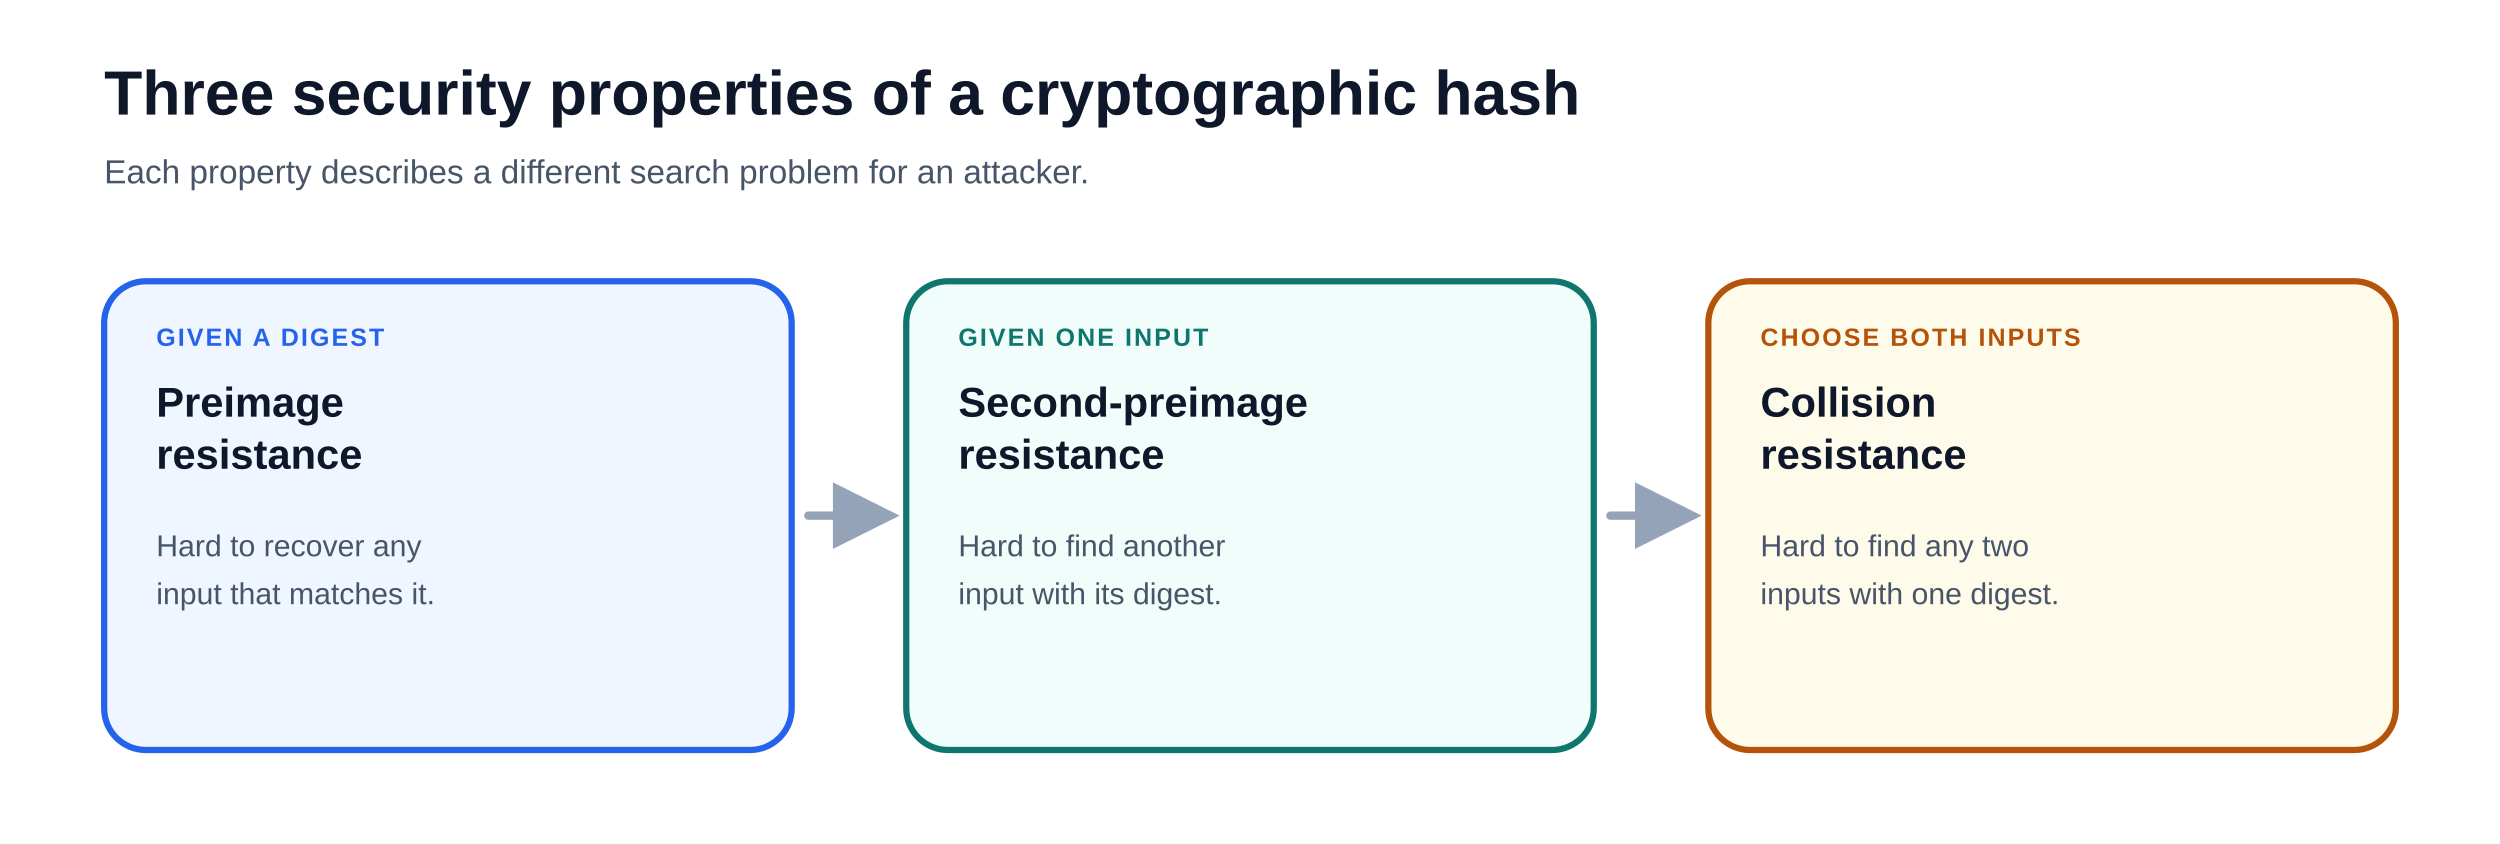
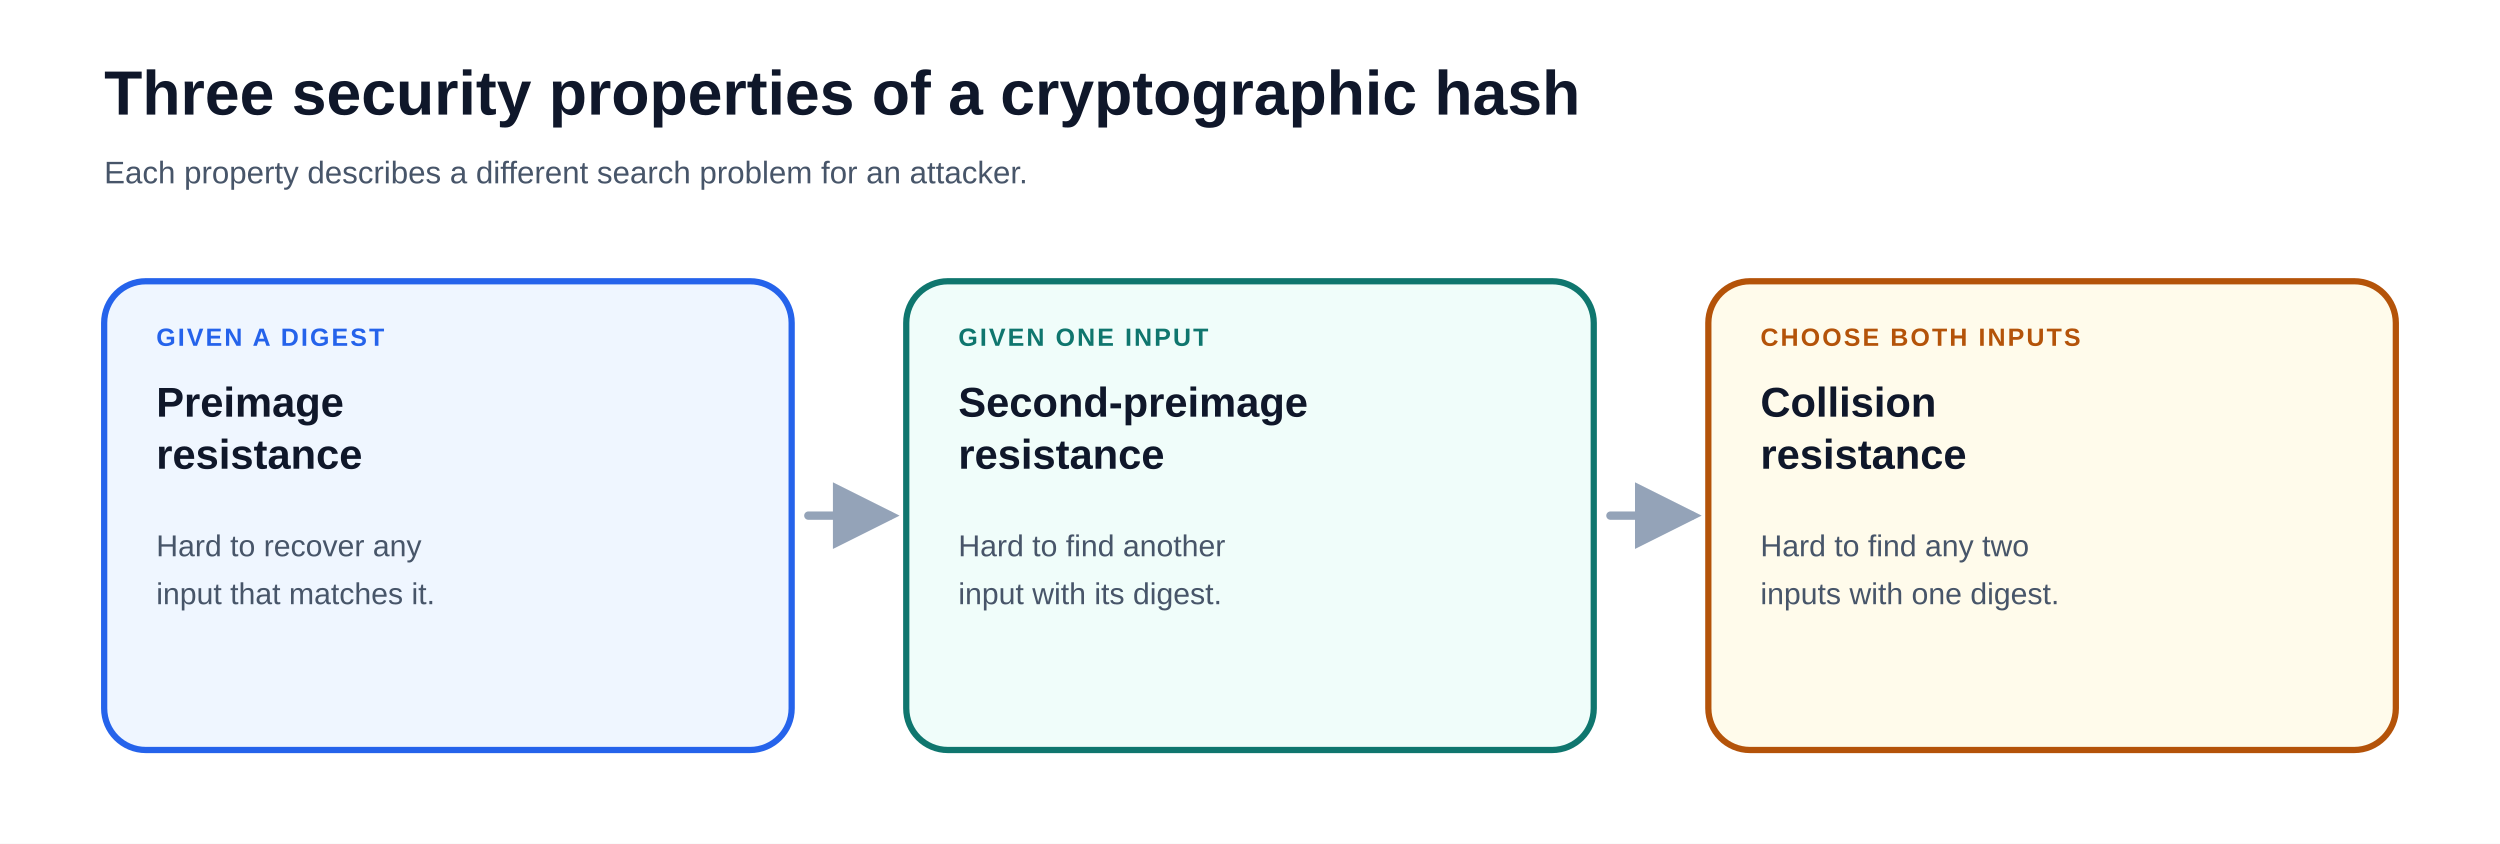
<svg xmlns="http://www.w3.org/2000/svg" viewBox="0 0 1200 405" font-family="-apple-system, BlinkMacSystemFont, 'Segoe UI', Arial, sans-serif" role="img" aria-labelledby="title description">
  <rect width="1200" height="405" fill="#ffffff" />
  <defs>
    <marker id="arrow" viewBox="0 0 10 10" refX="8.5" refY="5" markerWidth="8" markerHeight="8" orient="auto">
      <path d="M0 0 L10 5 L0 10Z" fill="#94a3b8" />
    </marker>
    <marker id="arrow-reverse" viewBox="0 0 10 10" refX="1.5" refY="5" markerWidth="8" markerHeight="8" orient="auto">
      <path d="M10 0 L0 5 L10 10Z" fill="#94a3b8" />
    </marker>
    <marker id="arrow-blue" viewBox="0 0 10 10" refX="8.5" refY="5" markerWidth="8" markerHeight="8" orient="auto">
      <path d="M0 0 L10 5 L0 10Z" fill="#2563eb" />
    </marker>
    <marker id="arrow-teal" viewBox="0 0 10 10" refX="8.5" refY="5" markerWidth="8" markerHeight="8" orient="auto">
      <path d="M0 0 L10 5 L0 10Z" fill="#0f766e" />
    </marker>
    <marker id="arrow-amber" viewBox="0 0 10 10" refX="8.5" refY="5" markerWidth="8" markerHeight="8" orient="auto">
      <path d="M0 0 L10 5 L0 10Z" fill="#b45309" />
    </marker>
    <marker id="arrow-violet" viewBox="0 0 10 10" refX="8.5" refY="5" markerWidth="8" markerHeight="8" orient="auto">
      <path d="M0 0 L10 5 L0 10Z" fill="#7c3aed" />
    </marker>
    <marker id="arrow-red" viewBox="0 0 10 10" refX="8.5" refY="5" markerWidth="8" markerHeight="8" orient="auto">
      <path d="M0 0 L10 5 L0 10Z" fill="#b91c1c" />
    </marker>
  </defs>
  <text x="50" y="55" font-size="30" font-weight="850" fill="#0f172a">Three security properties of a cryptographic hash</text>
-   <text x="50" y="88" font-size="16" fill="#475569">Each property describes a different search problem for an attacker.</text>
+   <text x="50" y="88" font-size="15" fill="#475569">Each property describes a different search problem for an attacker.</text>
  <g>
    <rect x="50" y="135" width="330" height="225" rx="20" fill="#eff6ff" stroke="#2563eb" stroke-width="3" />
    <text x="75" y="166" font-size="12" font-weight="900" letter-spacing="1" fill="#2563eb">GIVEN A DIGEST</text>
    <text x="75" y="200" text-anchor="start" font-size="20" font-weight="800" fill="#0f172a">Preimage</text>
    <text x="75" y="225" text-anchor="start" font-size="20" font-weight="800" fill="#0f172a">resistance</text>
    <text x="75" y="267" text-anchor="start" font-size="14.5" font-weight="500" fill="#475569">Hard to recover any</text>
    <text x="75" y="290" text-anchor="start" font-size="14.5" font-weight="500" fill="#475569">input that matches it.</text>
  </g>
  <g>
    <rect x="435" y="135" width="330" height="225" rx="20" fill="#f0fdfa" stroke="#0f766e" stroke-width="3" />
    <text x="460" y="166" font-size="12" font-weight="900" letter-spacing="1" fill="#0f766e">GIVEN ONE INPUT</text>
    <text x="460" y="200" text-anchor="start" font-size="20" font-weight="800" fill="#0f172a">Second-preimage</text>
    <text x="460" y="225" text-anchor="start" font-size="20" font-weight="800" fill="#0f172a">resistance</text>
    <text x="460" y="267" text-anchor="start" font-size="14.5" font-weight="500" fill="#475569">Hard to find another</text>
    <text x="460" y="290" text-anchor="start" font-size="14.5" font-weight="500" fill="#475569">input with its digest.</text>
  </g>
  <g>
    <rect x="820" y="135" width="330" height="225" rx="20" fill="#fffbeb" stroke="#b45309" stroke-width="3" />
    <text x="845" y="166" font-size="12" font-weight="900" letter-spacing="1" fill="#b45309">CHOOSE BOTH INPUTS</text>
    <text x="845" y="200" text-anchor="start" font-size="20" font-weight="800" fill="#0f172a">Collision</text>
    <text x="845" y="225" text-anchor="start" font-size="20" font-weight="800" fill="#0f172a">resistance</text>
    <text x="845" y="267" text-anchor="start" font-size="14.5" font-weight="500" fill="#475569">Hard to find any two</text>
    <text x="845" y="290" text-anchor="start" font-size="14.5" font-weight="500" fill="#475569">inputs with one digest.</text>
  </g>
  <path d="M388 247.5 L427 247.5" fill="none" stroke="#94a3b8" stroke-width="4" stroke-linecap="round" marker-end="url(#arrow)" />
  <path d="M773 247.5 L812 247.5" fill="none" stroke="#94a3b8" stroke-width="4" stroke-linecap="round" marker-end="url(#arrow)" />
</svg>
